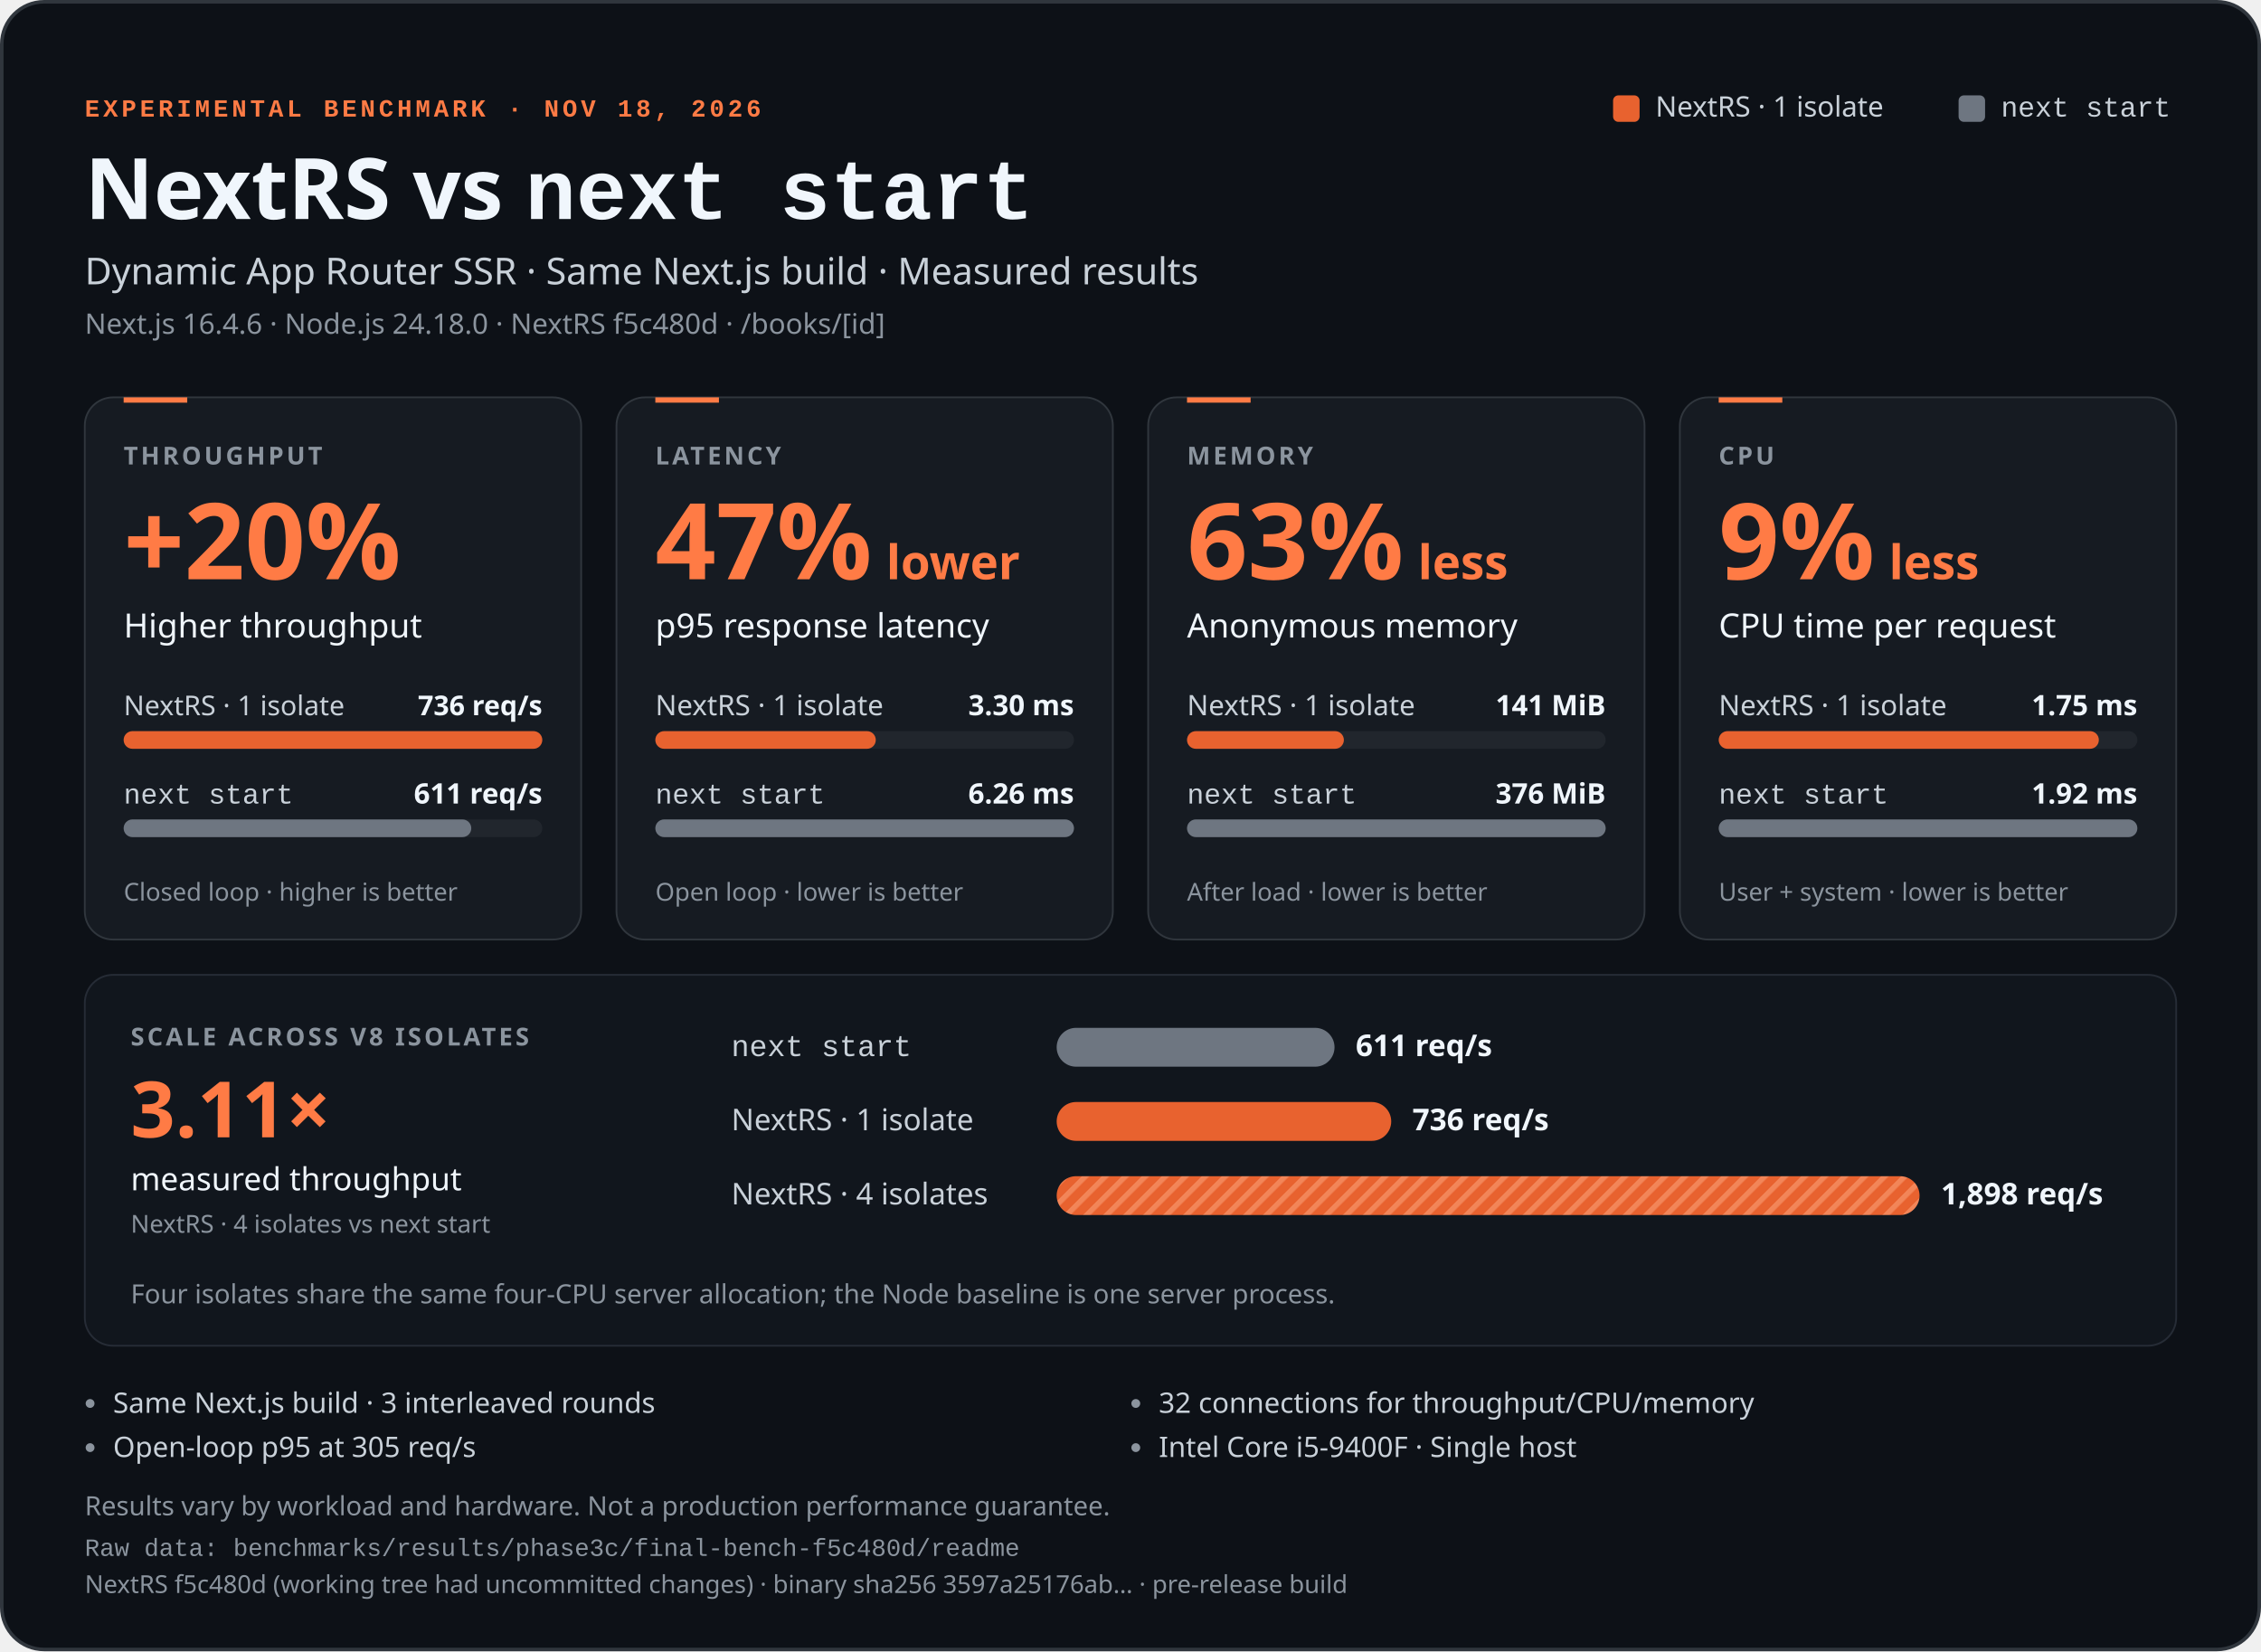
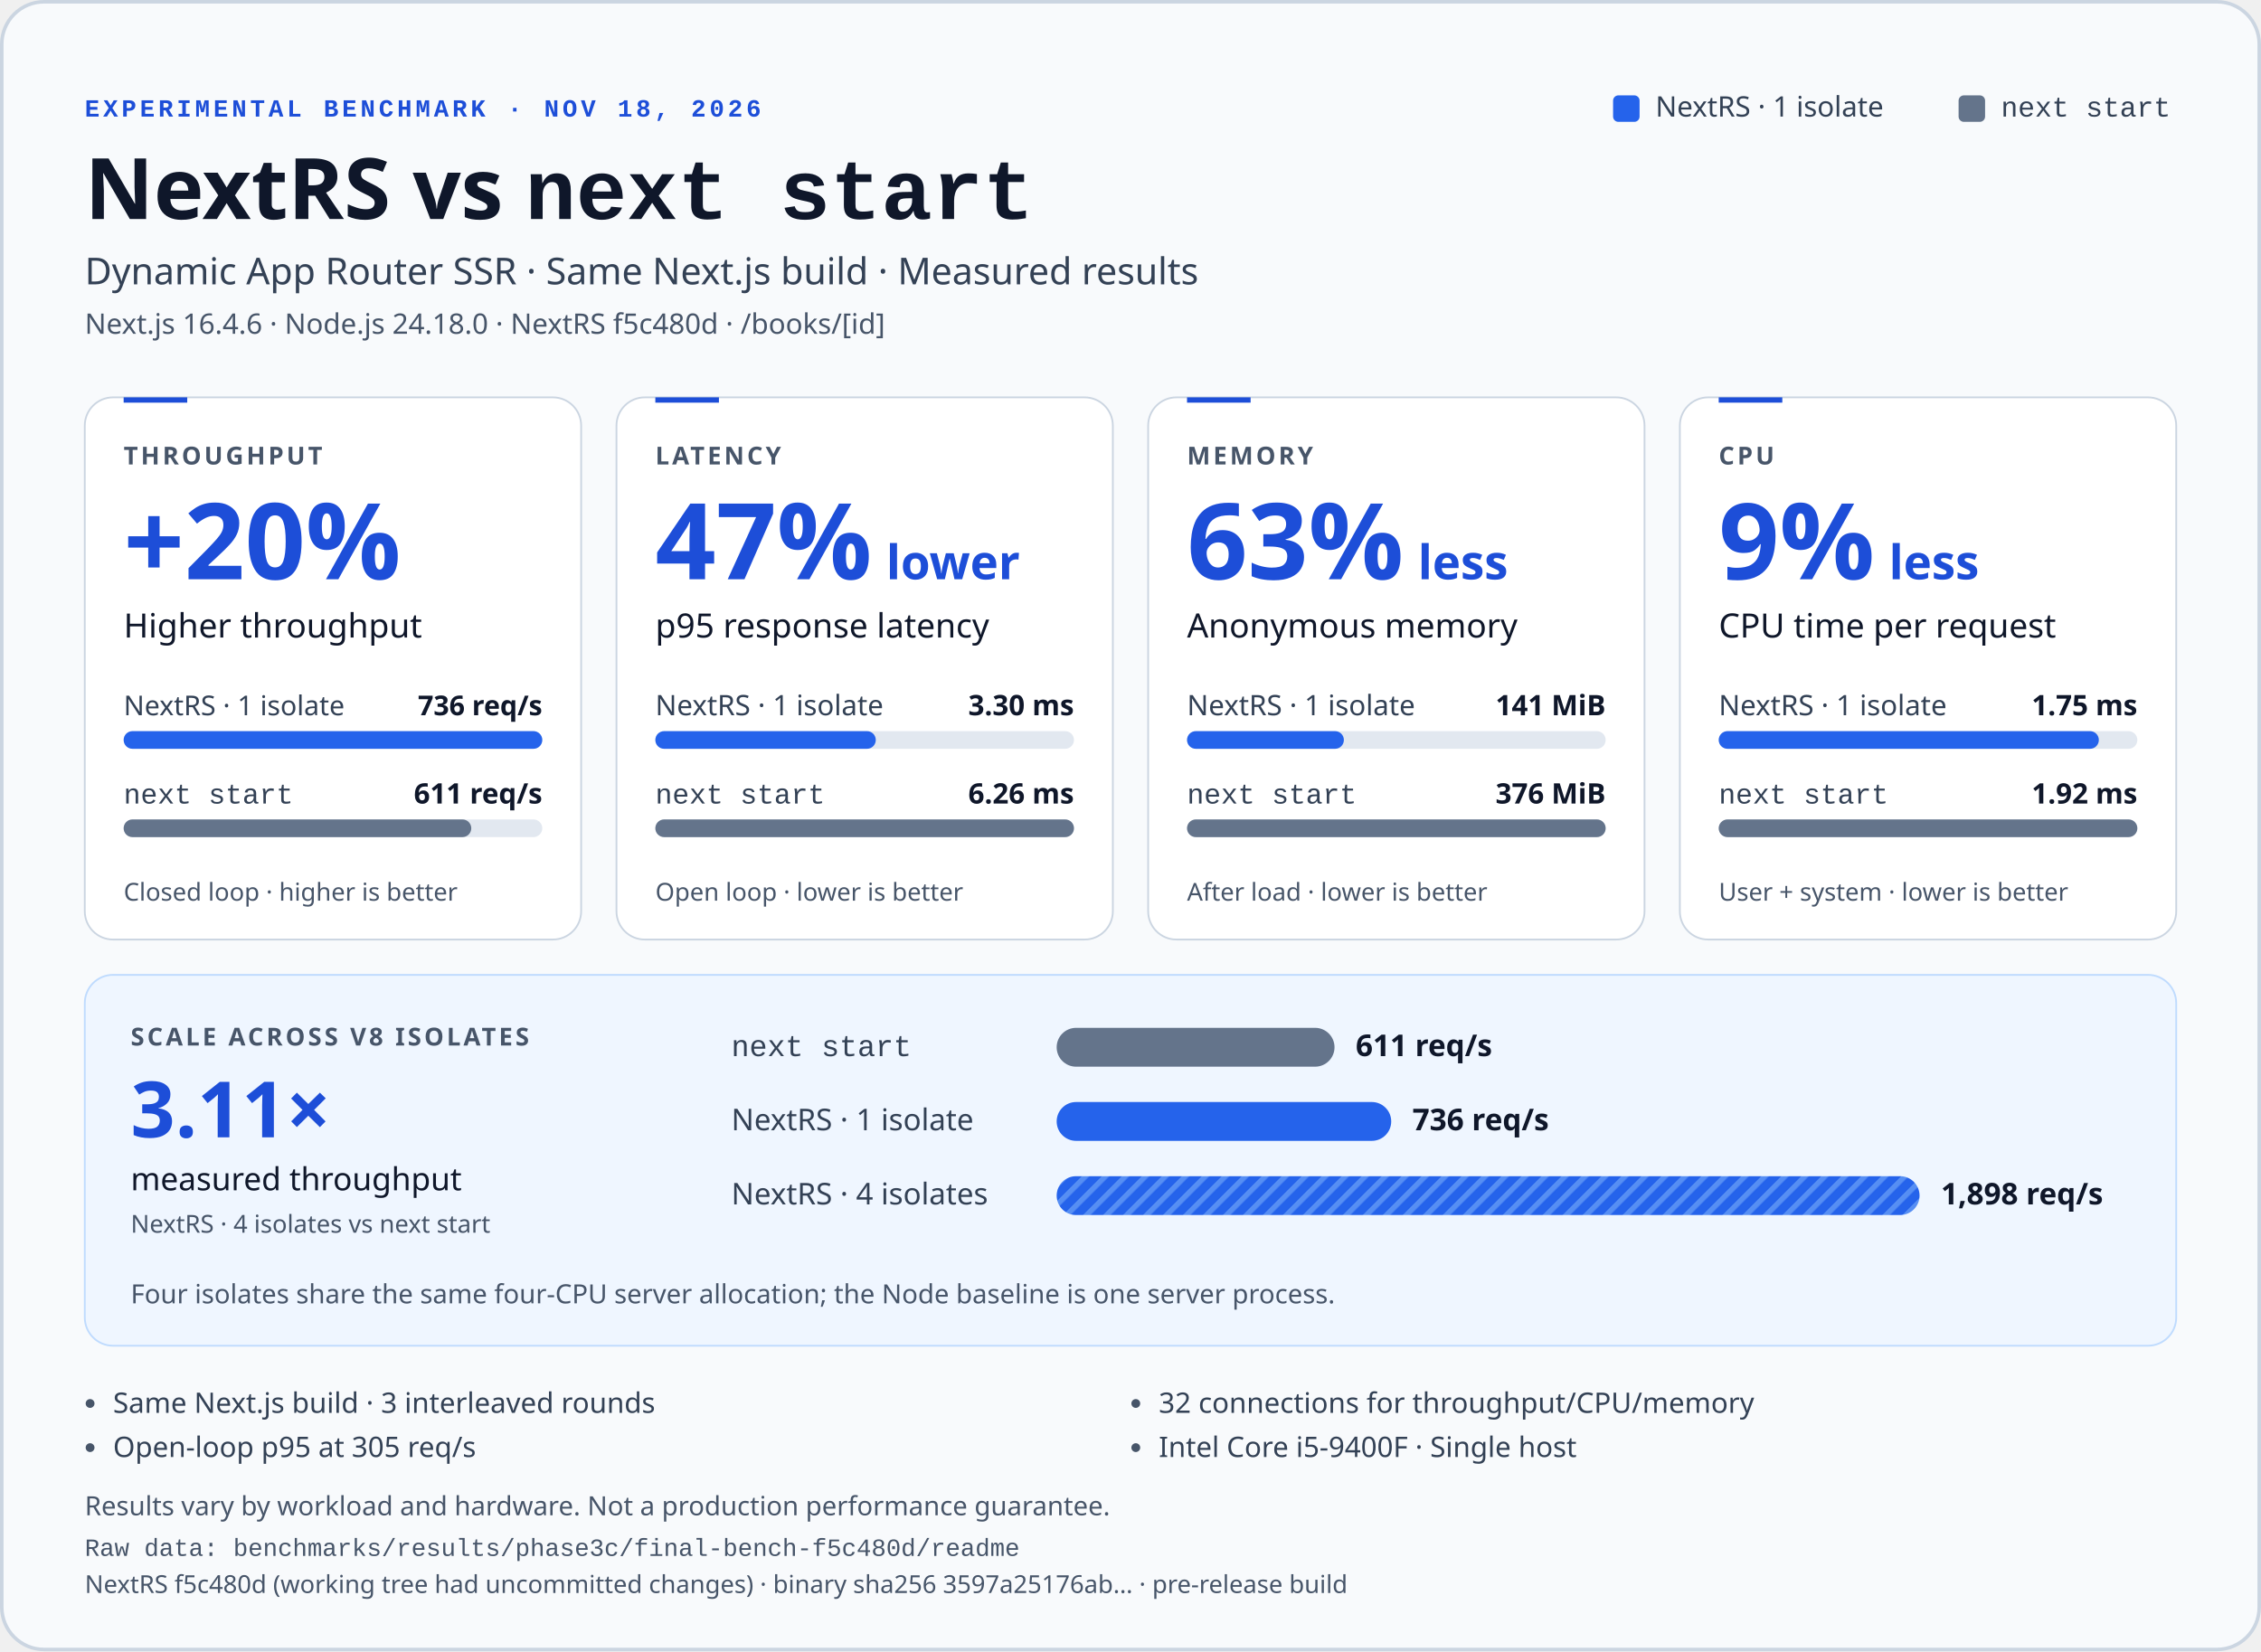
<svg xmlns="http://www.w3.org/2000/svg" width="1280" height="935" viewBox="0 0 1280 935" role="img" aria-labelledby="bench-title bench-desc">
  <defs>
    <pattern id="stripes" width="8" height="8" patternUnits="userSpaceOnUse" patternTransform="rotate(45)">
-       <rect width="8" height="8" fill="#E8622F" />
-       <rect width="3" height="8" fill="#FFB08A" fill-opacity="0.45" />
+       <rect width="8" height="8" fill="#2563EB" />
+       <rect width="3" height="8" fill="#93C5FD" fill-opacity="0.45" />
    </pattern>
  </defs>
  <style>text{font-family:-apple-system,BlinkMacSystemFont,"Segoe UI","Noto Sans",Helvetica,Arial,sans-serif}.m{font-family:ui-monospace,SFMono-Regular,"SF Mono",Menlo,Consolas,"Liberation Mono",monospace}</style>
-   <rect x="1" y="1" width="1278" height="933" rx="24" fill="#0D1117" stroke="#30363D" stroke-width="2" />
-   <text x="48" y="66" class="m" font-size="14" font-weight="600" letter-spacing="2" fill="#FF7B45">EXPERIMENTAL BENCHMARK · NOV 18, 2026</text>
-   <text x="48" y="124" font-size="48" font-weight="700" fill="#F0F6FC">NextRS vs <tspan class="m" font-size="48" font-weight="600" fill="#F0F6FC">next start</tspan>
+   <rect x="1" y="1" width="1278" height="933" rx="24" fill="#F8FAFC" stroke="#CBD5E1" stroke-width="2" />
+   <text x="48" y="66" class="m" font-size="14" font-weight="600" letter-spacing="2" fill="#1D4ED8">EXPERIMENTAL BENCHMARK · NOV 18, 2026</text>
+   <text x="48" y="124" font-size="48" font-weight="700" fill="#0F172A">NextRS vs <tspan class="m" font-size="48" font-weight="600" fill="#0F172A">next start</tspan>
  </text>
-   <text x="48" y="161" font-size="21" fill="#C9D1D9">Dynamic App Router SSR · Same Next.js build · Measured results</text>
-   <text x="48" y="189" font-size="16" fill="#8B949E">Next.js 16.4.6 · Node.js 24.18.0 · NextRS f5c480d · /books/[id]</text>
-   <rect x="913.2" y="54" width="15" height="15" rx="3" fill="#E8622F" />
-   <text x="937.2" y="66" font-size="16" fill="#C9D1D9">NextRS · 1 isolate</text>
-   <rect x="1108.8" y="54" width="15" height="15" rx="3" fill="#6E7681" />
-   <text x="1132.8" y="66" class="m" font-size="16" fill="#C9D1D9">next start</text>
-   <rect x="48" y="225" width="281" height="307" rx="16" fill="#161B22" stroke="#30363D" />
-   <rect x="70" y="225" width="36" height="3" fill="#FF7B45" />
-   <text x="70" y="263" font-size="14" font-weight="600" letter-spacing="1.6" fill="#8B949E">THROUGHPUT</text>
-   <text x="70" y="328" font-size="60" font-weight="700" fill="#FF7B45">+20%</text>
-   <text x="70" y="361" font-size="19" font-weight="500" fill="#F0F6FC">Higher throughput</text>
-   <text x="70" y="405" font-size="15.5" fill="#C9D1D9">NextRS · 1 isolate</text>
-   <text x="307" y="405" text-anchor="end" font-size="15.5" font-weight="700" fill="#F0F6FC">736 req/s</text>
-   <rect x="70" y="414" width="237" height="10" rx="5" fill="#21262D" />
-   <rect x="70" y="414" width="237" height="10" rx="5" fill="#E8622F" />
-   <text x="70" y="455" class="m" font-size="16" fill="#C9D1D9">next start</text>
-   <text x="307" y="455" text-anchor="end" font-size="16" font-weight="700" fill="#F0F6FC">611 req/s</text>
-   <rect x="70" y="464" width="237" height="10" rx="5" fill="#21262D" />
-   <rect x="70" y="464" width="196.8" height="10" rx="5" fill="#6E7681" />
-   <text x="70" y="510" font-size="14" fill="#8B949E">Closed loop · higher is better</text>
-   <rect x="349" y="225" width="281" height="307" rx="16" fill="#161B22" stroke="#30363D" />
-   <rect x="371" y="225" width="36" height="3" fill="#FF7B45" />
-   <text x="371" y="263" font-size="14" font-weight="600" letter-spacing="1.6" fill="#8B949E">LATENCY</text>
-   <text x="371" y="328" font-size="60" font-weight="700" fill="#FF7B45">47%<tspan dx="8" font-size="27" font-weight="600" fill="#FF7B45">lower</tspan>
+   <text x="48" y="161" font-size="21" fill="#334155">Dynamic App Router SSR · Same Next.js build · Measured results</text>
+   <text x="48" y="189" font-size="16" fill="#475569">Next.js 16.4.6 · Node.js 24.18.0 · NextRS f5c480d · /books/[id]</text>
+   <rect x="913.2" y="54" width="15" height="15" rx="3" fill="#2563EB" />
+   <text x="937.2" y="66" font-size="16" fill="#334155">NextRS · 1 isolate</text>
+   <rect x="1108.8" y="54" width="15" height="15" rx="3" fill="#64748B" />
+   <text x="1132.8" y="66" class="m" font-size="16" fill="#334155">next start</text>
+   <rect x="48" y="225" width="281" height="307" rx="16" fill="#FFFFFF" stroke="#CBD5E1" />
+   <rect x="70" y="225" width="36" height="3" fill="#1D4ED8" />
+   <text x="70" y="263" font-size="14" font-weight="600" letter-spacing="1.6" fill="#475569">THROUGHPUT</text>
+   <text x="70" y="328" font-size="60" font-weight="700" fill="#1D4ED8">+20%</text>
+   <text x="70" y="361" font-size="19" font-weight="500" fill="#0F172A">Higher throughput</text>
+   <text x="70" y="405" font-size="15.5" fill="#334155">NextRS · 1 isolate</text>
+   <text x="307" y="405" text-anchor="end" font-size="15.5" font-weight="700" fill="#0F172A">736 req/s</text>
+   <rect x="70" y="414" width="237" height="10" rx="5" fill="#E2E8F0" />
+   <rect x="70" y="414" width="237" height="10" rx="5" fill="#2563EB" />
+   <text x="70" y="455" class="m" font-size="16" fill="#334155">next start</text>
+   <text x="307" y="455" text-anchor="end" font-size="16" font-weight="700" fill="#0F172A">611 req/s</text>
+   <rect x="70" y="464" width="237" height="10" rx="5" fill="#E2E8F0" />
+   <rect x="70" y="464" width="196.8" height="10" rx="5" fill="#64748B" />
+   <text x="70" y="510" font-size="14" fill="#475569">Closed loop · higher is better</text>
+   <rect x="349" y="225" width="281" height="307" rx="16" fill="#FFFFFF" stroke="#CBD5E1" />
+   <rect x="371" y="225" width="36" height="3" fill="#1D4ED8" />
+   <text x="371" y="263" font-size="14" font-weight="600" letter-spacing="1.6" fill="#475569">LATENCY</text>
+   <text x="371" y="328" font-size="60" font-weight="700" fill="#1D4ED8">47%<tspan dx="8" font-size="27" font-weight="600" fill="#1D4ED8">lower</tspan>
  </text>
-   <text x="371" y="361" font-size="19" font-weight="500" fill="#F0F6FC">p95 response latency</text>
-   <text x="371" y="405" font-size="16" fill="#C9D1D9">NextRS · 1 isolate</text>
-   <text x="608" y="405" text-anchor="end" font-size="16" font-weight="700" fill="#F0F6FC">3.30 ms</text>
-   <rect x="371" y="414" width="237" height="10" rx="5" fill="#21262D" />
-   <rect x="371" y="414" width="124.8" height="10" rx="5" fill="#E8622F" />
-   <text x="371" y="455" class="m" font-size="16" fill="#C9D1D9">next start</text>
-   <text x="608" y="455" text-anchor="end" font-size="16" font-weight="700" fill="#F0F6FC">6.26 ms</text>
-   <rect x="371" y="464" width="237" height="10" rx="5" fill="#21262D" />
-   <rect x="371" y="464" width="237" height="10" rx="5" fill="#6E7681" />
-   <text x="371" y="510" font-size="14" fill="#8B949E">Open loop · lower is better</text>
-   <rect x="650" y="225" width="281" height="307" rx="16" fill="#161B22" stroke="#30363D" />
-   <rect x="672" y="225" width="36" height="3" fill="#FF7B45" />
-   <text x="672" y="263" font-size="14" font-weight="600" letter-spacing="1.6" fill="#8B949E">MEMORY</text>
-   <text x="672" y="328" font-size="60" font-weight="700" fill="#FF7B45">63%<tspan dx="8" font-size="27" font-weight="600" fill="#FF7B45">less</tspan>
+   <text x="371" y="361" font-size="19" font-weight="500" fill="#0F172A">p95 response latency</text>
+   <text x="371" y="405" font-size="16" fill="#334155">NextRS · 1 isolate</text>
+   <text x="608" y="405" text-anchor="end" font-size="16" font-weight="700" fill="#0F172A">3.30 ms</text>
+   <rect x="371" y="414" width="237" height="10" rx="5" fill="#E2E8F0" />
+   <rect x="371" y="414" width="124.8" height="10" rx="5" fill="#2563EB" />
+   <text x="371" y="455" class="m" font-size="16" fill="#334155">next start</text>
+   <text x="608" y="455" text-anchor="end" font-size="16" font-weight="700" fill="#0F172A">6.26 ms</text>
+   <rect x="371" y="464" width="237" height="10" rx="5" fill="#E2E8F0" />
+   <rect x="371" y="464" width="237" height="10" rx="5" fill="#64748B" />
+   <text x="371" y="510" font-size="14" fill="#475569">Open loop · lower is better</text>
+   <rect x="650" y="225" width="281" height="307" rx="16" fill="#FFFFFF" stroke="#CBD5E1" />
+   <rect x="672" y="225" width="36" height="3" fill="#1D4ED8" />
+   <text x="672" y="263" font-size="14" font-weight="600" letter-spacing="1.6" fill="#475569">MEMORY</text>
+   <text x="672" y="328" font-size="60" font-weight="700" fill="#1D4ED8">63%<tspan dx="8" font-size="27" font-weight="600" fill="#1D4ED8">less</tspan>
  </text>
-   <text x="672" y="361" font-size="19" font-weight="500" fill="#F0F6FC">Anonymous memory</text>
-   <text x="672" y="405" font-size="16" fill="#C9D1D9">NextRS · 1 isolate</text>
-   <text x="909" y="405" text-anchor="end" font-size="16" font-weight="700" fill="#F0F6FC">141 MiB</text>
-   <rect x="672" y="414" width="237" height="10" rx="5" fill="#21262D" />
-   <rect x="672" y="414" width="88.8" height="10" rx="5" fill="#E8622F" />
-   <text x="672" y="455" class="m" font-size="16" fill="#C9D1D9">next start</text>
-   <text x="909" y="455" text-anchor="end" font-size="16" font-weight="700" fill="#F0F6FC">376 MiB</text>
-   <rect x="672" y="464" width="237" height="10" rx="5" fill="#21262D" />
-   <rect x="672" y="464" width="237" height="10" rx="5" fill="#6E7681" />
-   <text x="672" y="510" font-size="14" fill="#8B949E">After load · lower is better</text>
-   <rect x="951" y="225" width="281" height="307" rx="16" fill="#161B22" stroke="#30363D" />
-   <rect x="973" y="225" width="36" height="3" fill="#FF7B45" />
-   <text x="973" y="263" font-size="14" font-weight="600" letter-spacing="1.6" fill="#8B949E">CPU</text>
-   <text x="973" y="328" font-size="60" font-weight="700" fill="#FF7B45">9%<tspan dx="8" font-size="27" font-weight="600" fill="#FF7B45">less</tspan>
+   <text x="672" y="361" font-size="19" font-weight="500" fill="#0F172A">Anonymous memory</text>
+   <text x="672" y="405" font-size="16" fill="#334155">NextRS · 1 isolate</text>
+   <text x="909" y="405" text-anchor="end" font-size="16" font-weight="700" fill="#0F172A">141 MiB</text>
+   <rect x="672" y="414" width="237" height="10" rx="5" fill="#E2E8F0" />
+   <rect x="672" y="414" width="88.8" height="10" rx="5" fill="#2563EB" />
+   <text x="672" y="455" class="m" font-size="16" fill="#334155">next start</text>
+   <text x="909" y="455" text-anchor="end" font-size="16" font-weight="700" fill="#0F172A">376 MiB</text>
+   <rect x="672" y="464" width="237" height="10" rx="5" fill="#E2E8F0" />
+   <rect x="672" y="464" width="237" height="10" rx="5" fill="#64748B" />
+   <text x="672" y="510" font-size="14" fill="#475569">After load · lower is better</text>
+   <rect x="951" y="225" width="281" height="307" rx="16" fill="#FFFFFF" stroke="#CBD5E1" />
+   <rect x="973" y="225" width="36" height="3" fill="#1D4ED8" />
+   <text x="973" y="263" font-size="14" font-weight="600" letter-spacing="1.6" fill="#475569">CPU</text>
+   <text x="973" y="328" font-size="60" font-weight="700" fill="#1D4ED8">9%<tspan dx="8" font-size="27" font-weight="600" fill="#1D4ED8">less</tspan>
  </text>
-   <text x="973" y="361" font-size="19" font-weight="500" fill="#F0F6FC">CPU time per request</text>
-   <text x="973" y="405" font-size="16" fill="#C9D1D9">NextRS · 1 isolate</text>
-   <text x="1210" y="405" text-anchor="end" font-size="16" font-weight="700" fill="#F0F6FC">1.75 ms</text>
-   <rect x="973" y="414" width="237" height="10" rx="5" fill="#21262D" />
-   <rect x="973" y="414" width="215.2" height="10" rx="5" fill="#E8622F" />
-   <text x="973" y="455" class="m" font-size="16" fill="#C9D1D9">next start</text>
-   <text x="1210" y="455" text-anchor="end" font-size="16" font-weight="700" fill="#F0F6FC">1.92 ms</text>
-   <rect x="973" y="464" width="237" height="10" rx="5" fill="#21262D" />
-   <rect x="973" y="464" width="237" height="10" rx="5" fill="#6E7681" />
-   <text x="973" y="510" font-size="14" fill="#8B949E">User + system · lower is better</text>
-   <rect x="48" y="552" width="1184" height="210" rx="16" fill="#11161D" stroke="#262C36" />
-   <text x="74" y="592" font-size="14" font-weight="600" letter-spacing="1.6" fill="#8B949E">SCALE ACROSS V8 ISOLATES</text>
-   <text x="74" y="644" font-size="44" font-weight="700" fill="#FF7B45">3.11×</text>
-   <text x="74" y="674" font-size="18" font-weight="500" fill="#F0F6FC">measured throughput</text>
-   <text x="74" y="698" font-size="14" fill="#8B949E">NextRS · 4 isolates vs next start</text>
-   <text x="414" y="598" class="m" font-size="17" fill="#C9D1D9">next start</text>
-   <rect x="598.2" y="582" width="157.3" height="22" rx="11" fill="#6E7681" />
-   <text x="767.5" y="598" font-size="17" font-weight="700" fill="#F0F6FC">611 req/s</text>
-   <text x="414" y="640" font-size="17" fill="#C9D1D9">NextRS · 1 isolate</text>
-   <rect x="598.2" y="624" width="189.4" height="22" rx="11" fill="#E8622F" />
-   <text x="799.6" y="640" font-size="17" font-weight="700" fill="#F0F6FC">736 req/s</text>
-   <text x="414" y="682" font-size="17" fill="#C9D1D9">NextRS · 4 isolates</text>
+   <text x="973" y="361" font-size="19" font-weight="500" fill="#0F172A">CPU time per request</text>
+   <text x="973" y="405" font-size="16" fill="#334155">NextRS · 1 isolate</text>
+   <text x="1210" y="405" text-anchor="end" font-size="16" font-weight="700" fill="#0F172A">1.75 ms</text>
+   <rect x="973" y="414" width="237" height="10" rx="5" fill="#E2E8F0" />
+   <rect x="973" y="414" width="215.2" height="10" rx="5" fill="#2563EB" />
+   <text x="973" y="455" class="m" font-size="16" fill="#334155">next start</text>
+   <text x="1210" y="455" text-anchor="end" font-size="16" font-weight="700" fill="#0F172A">1.92 ms</text>
+   <rect x="973" y="464" width="237" height="10" rx="5" fill="#E2E8F0" />
+   <rect x="973" y="464" width="237" height="10" rx="5" fill="#64748B" />
+   <text x="973" y="510" font-size="14" fill="#475569">User + system · lower is better</text>
+   <rect x="48" y="552" width="1184" height="210" rx="16" fill="#EFF6FF" stroke="#BFDBFE" />
+   <text x="74" y="592" font-size="14" font-weight="600" letter-spacing="1.6" fill="#475569">SCALE ACROSS V8 ISOLATES</text>
+   <text x="74" y="644" font-size="44" font-weight="700" fill="#1D4ED8">3.11×</text>
+   <text x="74" y="674" font-size="18" font-weight="500" fill="#0F172A">measured throughput</text>
+   <text x="74" y="698" font-size="14" fill="#475569">NextRS · 4 isolates vs next start</text>
+   <text x="414" y="598" class="m" font-size="17" fill="#334155">next start</text>
+   <rect x="598.2" y="582" width="157.3" height="22" rx="11" fill="#64748B" />
+   <text x="767.5" y="598" font-size="17" font-weight="700" fill="#0F172A">611 req/s</text>
+   <text x="414" y="640" font-size="17" fill="#334155">NextRS · 1 isolate</text>
+   <rect x="598.2" y="624" width="189.4" height="22" rx="11" fill="#2563EB" />
+   <text x="799.6" y="640" font-size="17" font-weight="700" fill="#0F172A">736 req/s</text>
+   <text x="414" y="682" font-size="17" fill="#334155">NextRS · 4 isolates</text>
  <rect x="598.2" y="666" width="488.5" height="22" rx="11" fill="url(#stripes)" />
-   <text x="1098.8" y="682" font-size="17" font-weight="700" fill="#F0F6FC">1,898 req/s</text>
-   <text x="74" y="738" font-size="15" fill="#8B949E">Four isolates share the same four-CPU server allocation; the Node baseline is one server process.</text>
-   <circle cx="51" cy="794.7" r="2.5" fill="#8B949E" />
-   <text x="64" y="800" font-size="16" fill="#C9D1D9">Same Next.js build · 3 interleaved rounds</text>
-   <circle cx="643" cy="794.7" r="2.5" fill="#8B949E" />
-   <text x="656" y="800" font-size="16" fill="#C9D1D9">32 connections for throughput/CPU/memory</text>
-   <circle cx="51" cy="819.7" r="2.5" fill="#8B949E" />
-   <text x="64" y="825" font-size="16" fill="#C9D1D9">Open-loop p95 at 305 req/s</text>
-   <circle cx="643" cy="819.7" r="2.5" fill="#8B949E" />
-   <text x="656" y="825" font-size="16" fill="#C9D1D9">Intel Core i5-9400F · Single host</text>
-   <text x="48" y="858" font-size="15" fill="#8B949E">Results vary by workload and hardware. Not a production performance guarantee.</text>
-   <text x="48" y="881" class="m" font-size="14" fill="#8B949E">Raw data: benchmarks/results/phase3c/final-bench-f5c480d/readme</text>
-   <text x="48" y="902" font-size="14" fill="#8B949E">NextRS f5c480d (working tree had uncommitted changes) · binary sha256 3597a25176ab… · pre-release build</text>
+   <text x="1098.8" y="682" font-size="17" font-weight="700" fill="#0F172A">1,898 req/s</text>
+   <text x="74" y="738" font-size="15" fill="#475569">Four isolates share the same four-CPU server allocation; the Node baseline is one server process.</text>
+   <circle cx="51" cy="794.7" r="2.5" fill="#475569" />
+   <text x="64" y="800" font-size="16" fill="#334155">Same Next.js build · 3 interleaved rounds</text>
+   <circle cx="643" cy="794.7" r="2.5" fill="#475569" />
+   <text x="656" y="800" font-size="16" fill="#334155">32 connections for throughput/CPU/memory</text>
+   <circle cx="51" cy="819.7" r="2.5" fill="#475569" />
+   <text x="64" y="825" font-size="16" fill="#334155">Open-loop p95 at 305 req/s</text>
+   <circle cx="643" cy="819.7" r="2.5" fill="#475569" />
+   <text x="656" y="825" font-size="16" fill="#334155">Intel Core i5-9400F · Single host</text>
+   <text x="48" y="858" font-size="15" fill="#475569">Results vary by workload and hardware. Not a production performance guarantee.</text>
+   <text x="48" y="881" class="m" font-size="14" fill="#475569">Raw data: benchmarks/results/phase3c/final-bench-f5c480d/readme</text>
+   <text x="48" y="902" font-size="14" fill="#475569">NextRS f5c480d (working tree had uncommitted changes) · binary sha256 3597a25176ab… · pre-release build</text>
</svg>
